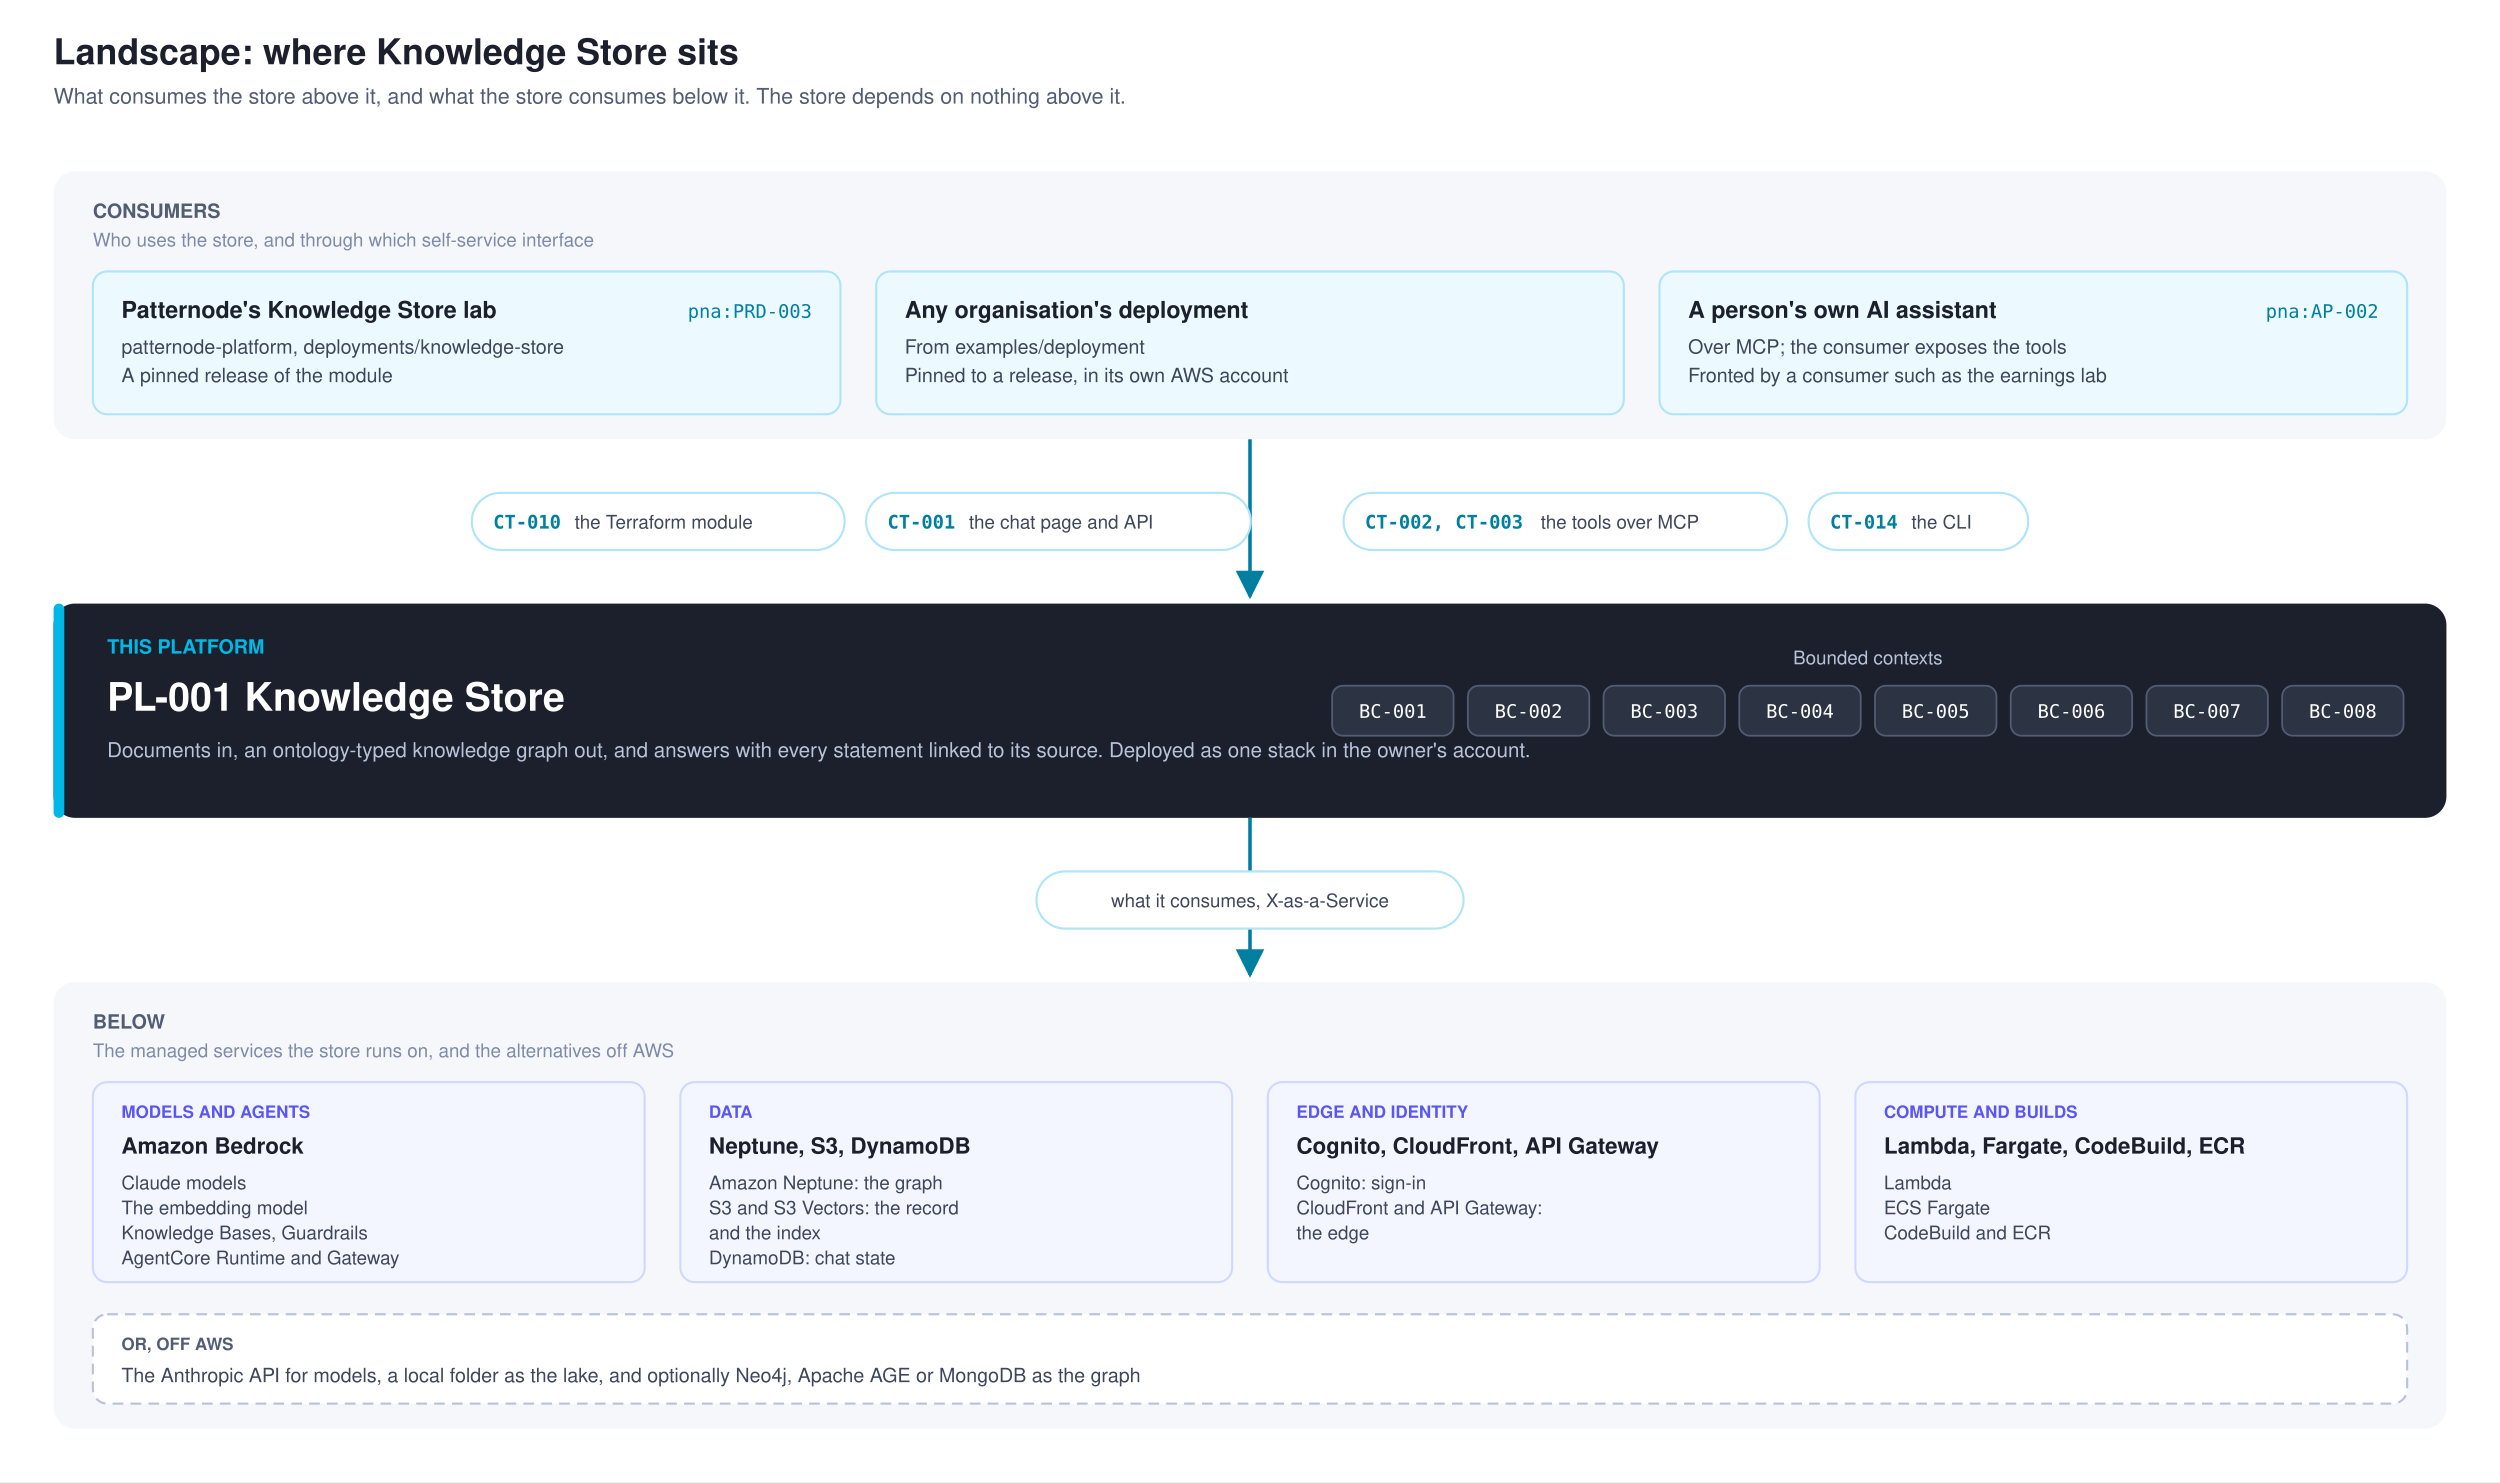
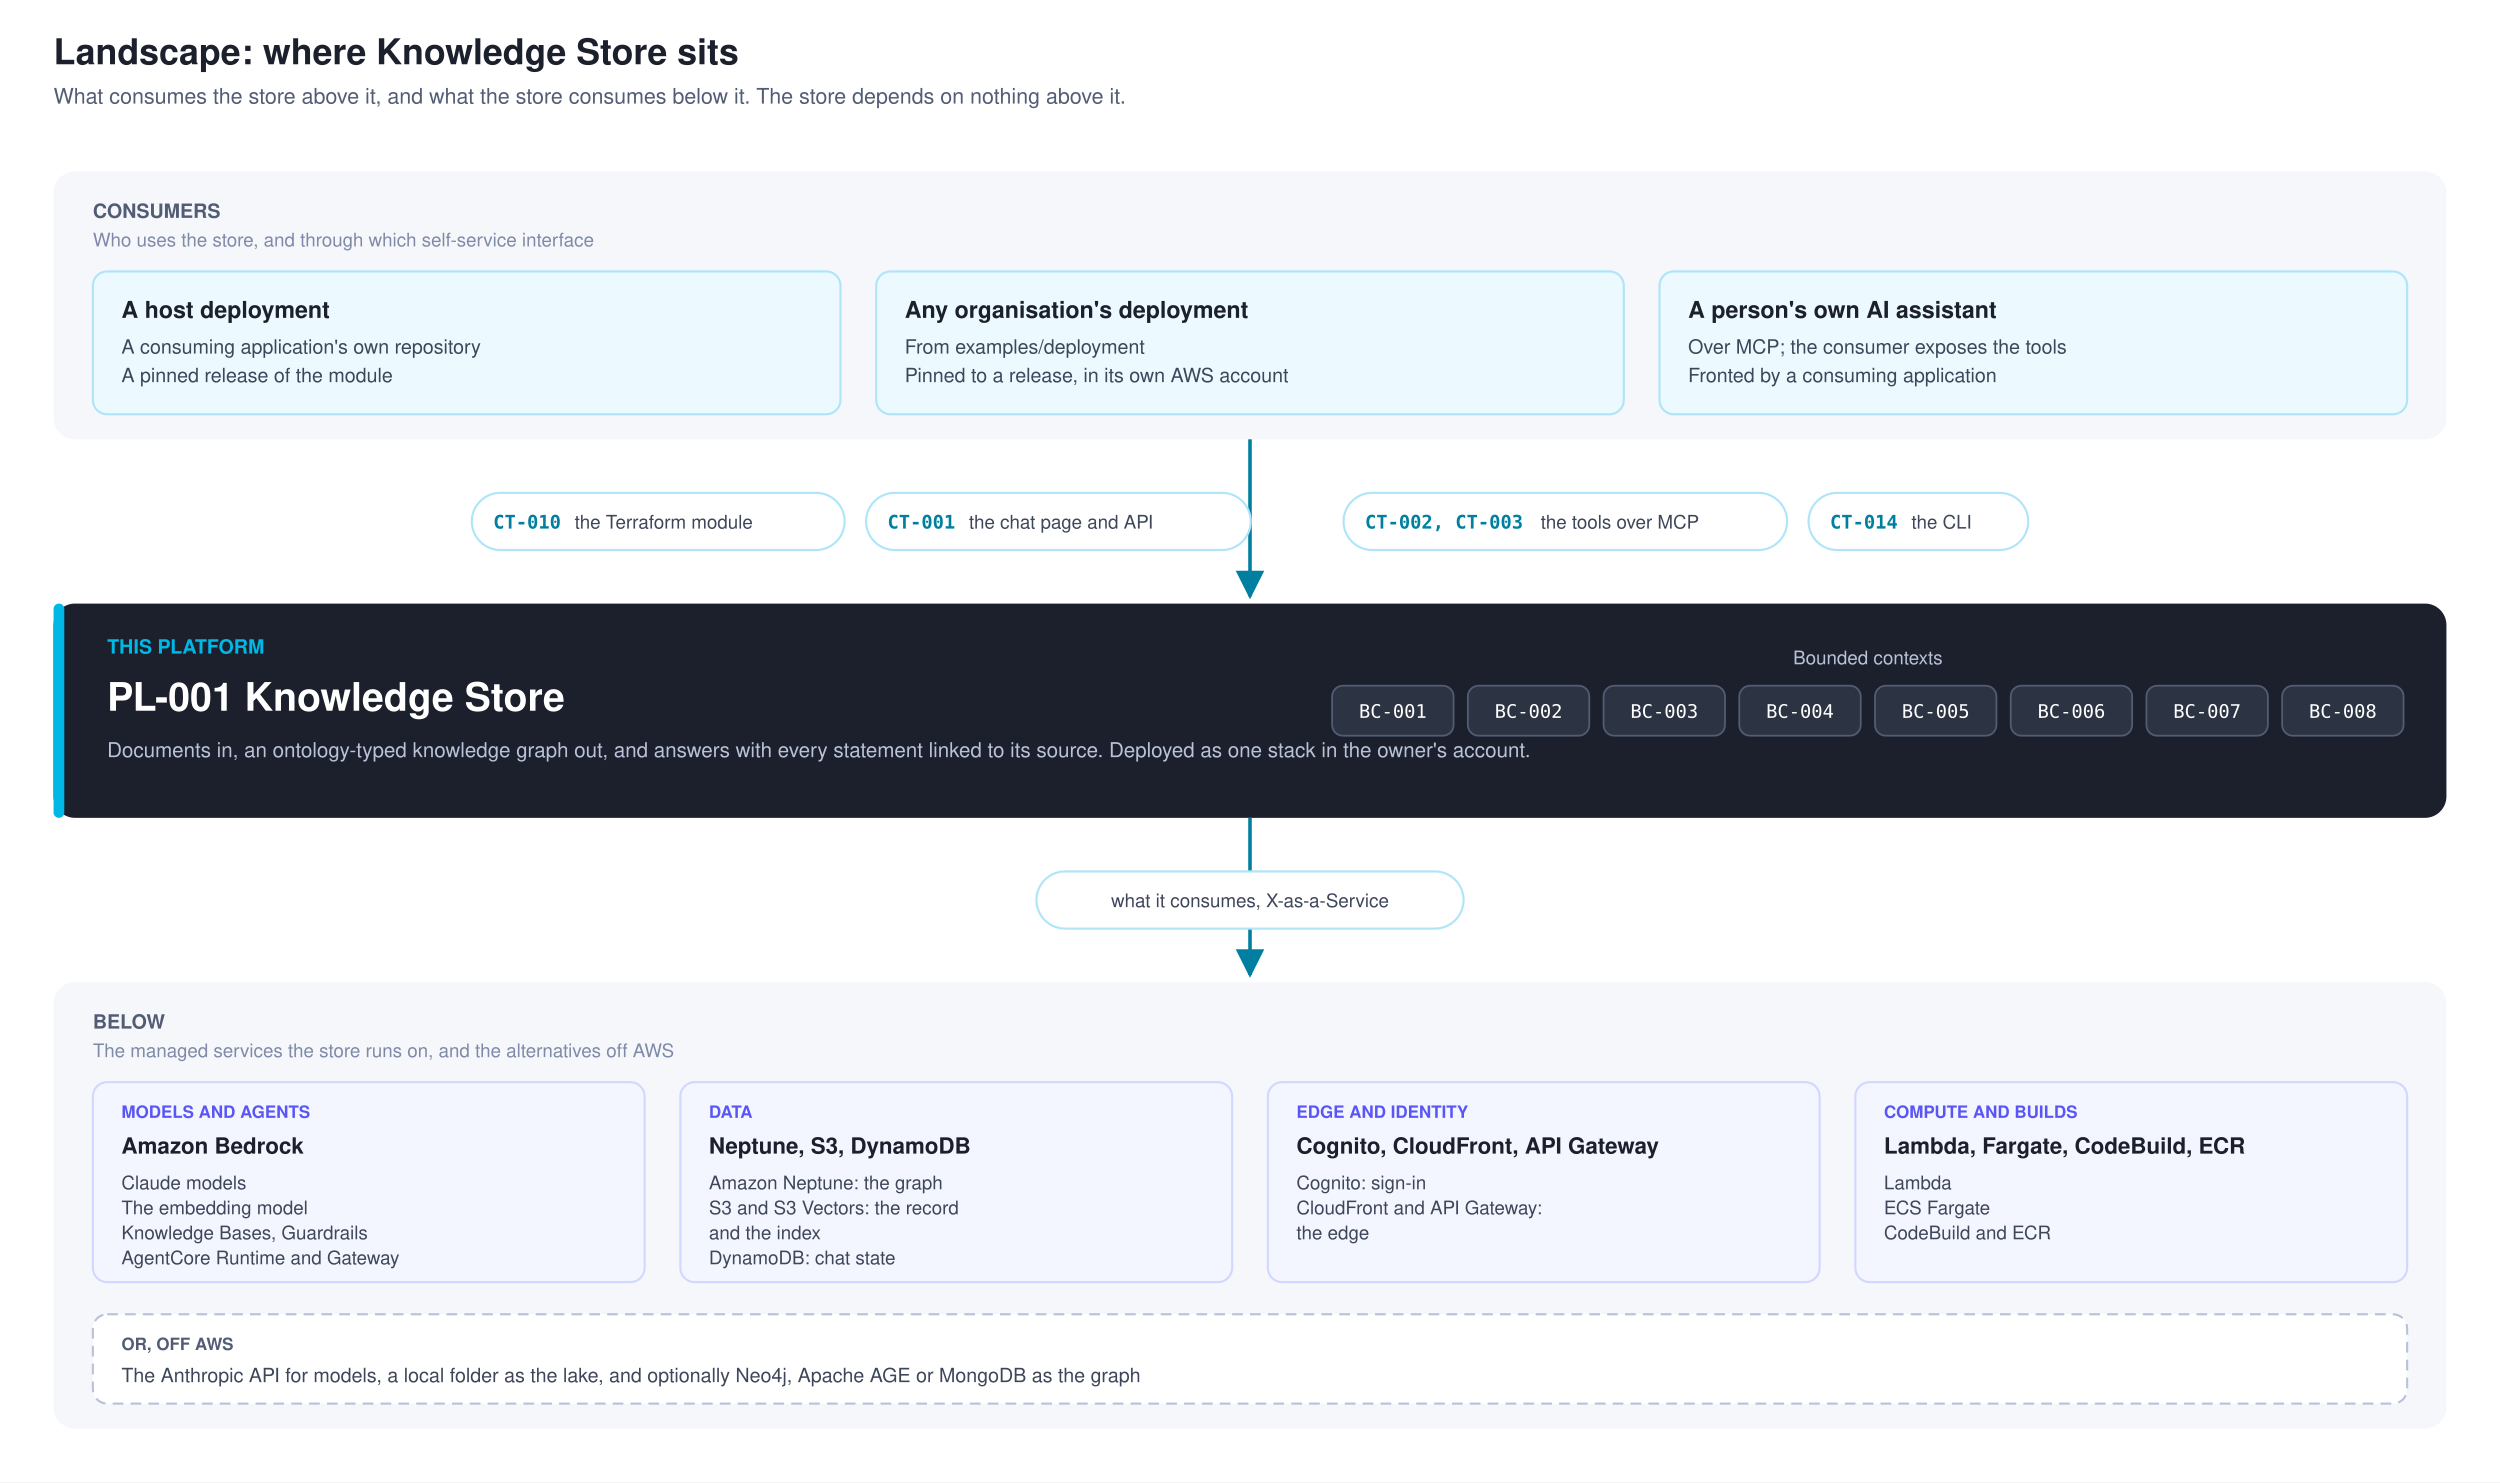
<svg xmlns="http://www.w3.org/2000/svg" viewBox="0 0 1400 830" width="1400" height="830" font-family="IBM Plex Sans, Segoe UI, Helvetica, Arial, sans-serif" role="img" aria-labelledby="t d">
  <defs>
    <marker id="arr" viewBox="0 0 10 10" refX="9" refY="5" markerWidth="8" markerHeight="8" orient="auto-start-reverse">
      <path d="M0,0 L10,5 L0,10 z" fill="#007fa0" />
    </marker>
  </defs>
  <rect width="1400" height="830" fill="#ffffff" />
  <text x="30" y="36" font-size="20" font-weight="bold" fill="#1b202c" text-anchor="start">Landscape: where Knowledge Store sits</text>
  <text x="30" y="58" font-size="12" font-weight="normal" fill="#525c74" text-anchor="start">What consumes the store above it, and what the store consumes below it. The store depends on nothing above it.</text>
  <rect x="30" y="96" width="1340" height="150" rx="12" fill="#f5f7fb" stroke="none" />
  <text x="52" y="122" font-size="11" font-weight="bold" fill="#525c74" text-anchor="start">CONSUMERS</text>
  <text x="52" y="138" font-size="10.5" font-weight="normal" fill="#7e8aa7" text-anchor="start">Who uses the store, and through which self-service interface</text>
  <rect x="52" y="152" width="418.667" height="80" rx="8" fill="#ecf9ff" stroke="#afe4f9" stroke-width="1.2" />
-   <text x="68" y="178" font-size="13" font-weight="bold" fill="#1b202c" text-anchor="start">Patternode's Knowledge Store lab</text>
-   <text x="68" y="198" font-size="11" font-weight="normal" fill="#3e465a" text-anchor="start">patternode-platform, deployments/knowledge-store</text>
+   <text x="68" y="178" font-size="13" font-weight="bold" fill="#1b202c" text-anchor="start">A host deployment</text>
+   <text x="68" y="198" font-size="11" font-weight="normal" fill="#3e465a" text-anchor="start">A consuming application's own repository</text>
  <text x="68" y="214" font-size="11" font-weight="normal" fill="#3e465a" text-anchor="start">A pinned release of the module</text>
-   <text x="454.667" y="178" font-size="10.5" font-weight="normal" fill="#007fa0" text-anchor="end" font-family="IBM Plex Mono, Menlo, Consolas, monospace">pna:PRD-003</text>
  <rect x="490.667" y="152" width="418.667" height="80" rx="8" fill="#ecf9ff" stroke="#afe4f9" stroke-width="1.2" />
  <text x="506.667" y="178" font-size="13" font-weight="bold" fill="#1b202c" text-anchor="start">Any organisation's deployment</text>
  <text x="506.667" y="198" font-size="11" font-weight="normal" fill="#3e465a" text-anchor="start">From examples/deployment</text>
  <text x="506.667" y="214" font-size="11" font-weight="normal" fill="#3e465a" text-anchor="start">Pinned to a release, in its own AWS account</text>
  <rect x="929.333" y="152" width="418.667" height="80" rx="8" fill="#ecf9ff" stroke="#afe4f9" stroke-width="1.2" />
  <text x="945.333" y="178" font-size="13" font-weight="bold" fill="#1b202c" text-anchor="start">A person's own AI assistant</text>
  <text x="945.333" y="198" font-size="11" font-weight="normal" fill="#3e465a" text-anchor="start">Over MCP; the consumer exposes the tools</text>
-   <text x="945.333" y="214" font-size="11" font-weight="normal" fill="#3e465a" text-anchor="start">Fronted by a consumer such as the earnings lab</text>
-   <text x="1332" y="178" font-size="10.5" font-weight="normal" fill="#007fa0" text-anchor="end" font-family="IBM Plex Mono, Menlo, Consolas, monospace">pna:AP-002</text>
+   <text x="945.333" y="214" font-size="11" font-weight="normal" fill="#3e465a" text-anchor="start">Fronted by a consuming application</text>
  <line x1="700" y1="246" x2="700" y2="334" stroke="#007fa0" stroke-width="2" marker-end="url(#arr)" />
  <rect x="264.2" y="276" width="208.8" height="32" rx="16" fill="#ffffff" stroke="#afe4f9" stroke-width="1.2" />
  <text x="276.2" y="296" font-size="10.5" font-weight="bold" fill="#007fa0" text-anchor="start" font-family="IBM Plex Mono, Menlo, Consolas, monospace">CT-010</text>
  <text x="321.8" y="296" font-size="10.5" font-weight="normal" fill="#3e465a" text-anchor="start">the Terraform module</text>
  <rect x="485" y="276" width="215.4" height="32" rx="16" fill="#ffffff" stroke="#afe4f9" stroke-width="1.2" />
  <text x="497" y="296" font-size="10.5" font-weight="bold" fill="#007fa0" text-anchor="start" font-family="IBM Plex Mono, Menlo, Consolas, monospace">CT-001</text>
  <text x="542.6" y="296" font-size="10.5" font-weight="normal" fill="#3e465a" text-anchor="start">the chat page and API</text>
  <rect x="752.4" y="276" width="248.4" height="32" rx="16" fill="#ffffff" stroke="#afe4f9" stroke-width="1.2" />
  <text x="764.4" y="296" font-size="10.5" font-weight="bold" fill="#007fa0" text-anchor="start" font-family="IBM Plex Mono, Menlo, Consolas, monospace">CT-002, CT-003</text>
  <text x="862.8" y="296" font-size="10.5" font-weight="normal" fill="#3e465a" text-anchor="start">the tools over MCP</text>
  <rect x="1012.8" y="276" width="123" height="32" rx="16" fill="#ffffff" stroke="#afe4f9" stroke-width="1.2" />
  <text x="1024.8" y="296" font-size="10.5" font-weight="bold" fill="#007fa0" text-anchor="start" font-family="IBM Plex Mono, Menlo, Consolas, monospace">CT-014</text>
  <text x="1070.4" y="296" font-size="10.5" font-weight="normal" fill="#3e465a" text-anchor="start">the CLI</text>
  <rect x="30" y="338" width="1340" height="120" rx="12" fill="#1b202c" />
  <rect x="30" y="338" width="6" height="120" rx="3" fill="#00b8e6" />
  <text x="60" y="366" font-size="11" font-weight="bold" fill="#00b8e6" text-anchor="start">THIS PLATFORM</text>
  <text x="60" y="398" font-size="22" font-weight="bold" fill="#ffffff" text-anchor="start">PL-001 Knowledge Store</text>
  <text x="60" y="424" font-size="11.5" font-weight="normal" fill="#b9c2d8" text-anchor="start">Documents in, an ontology-typed knowledge graph out, and answers with every statement linked to its source. Deployed as one stack in the owner's account.</text>
  <text x="1046" y="372" font-size="10.5" font-weight="normal" fill="#b9c2d8" text-anchor="middle">Bounded contexts</text>
  <rect x="746" y="384" width="68" height="28" rx="6" fill="#2c3342" stroke="#525c74" stroke-width="1" />
  <text x="780" y="402" font-size="10.5" font-weight="normal" fill="#ffffff" text-anchor="middle" font-family="IBM Plex Mono, Menlo, Consolas, monospace">BC-001</text>
  <rect x="822" y="384" width="68" height="28" rx="6" fill="#2c3342" stroke="#525c74" stroke-width="1" />
  <text x="856" y="402" font-size="10.5" font-weight="normal" fill="#ffffff" text-anchor="middle" font-family="IBM Plex Mono, Menlo, Consolas, monospace">BC-002</text>
  <rect x="898" y="384" width="68" height="28" rx="6" fill="#2c3342" stroke="#525c74" stroke-width="1" />
  <text x="932" y="402" font-size="10.5" font-weight="normal" fill="#ffffff" text-anchor="middle" font-family="IBM Plex Mono, Menlo, Consolas, monospace">BC-003</text>
  <rect x="974" y="384" width="68" height="28" rx="6" fill="#2c3342" stroke="#525c74" stroke-width="1" />
  <text x="1008" y="402" font-size="10.5" font-weight="normal" fill="#ffffff" text-anchor="middle" font-family="IBM Plex Mono, Menlo, Consolas, monospace">BC-004</text>
  <rect x="1050" y="384" width="68" height="28" rx="6" fill="#2c3342" stroke="#525c74" stroke-width="1" />
  <text x="1084" y="402" font-size="10.5" font-weight="normal" fill="#ffffff" text-anchor="middle" font-family="IBM Plex Mono, Menlo, Consolas, monospace">BC-005</text>
  <rect x="1126" y="384" width="68" height="28" rx="6" fill="#2c3342" stroke="#525c74" stroke-width="1" />
  <text x="1160" y="402" font-size="10.5" font-weight="normal" fill="#ffffff" text-anchor="middle" font-family="IBM Plex Mono, Menlo, Consolas, monospace">BC-006</text>
  <rect x="1202" y="384" width="68" height="28" rx="6" fill="#2c3342" stroke="#525c74" stroke-width="1" />
  <text x="1236" y="402" font-size="10.5" font-weight="normal" fill="#ffffff" text-anchor="middle" font-family="IBM Plex Mono, Menlo, Consolas, monospace">BC-007</text>
  <rect x="1278" y="384" width="68" height="28" rx="6" fill="#2c3342" stroke="#525c74" stroke-width="1" />
  <text x="1312" y="402" font-size="10.5" font-weight="normal" fill="#ffffff" text-anchor="middle" font-family="IBM Plex Mono, Menlo, Consolas, monospace">BC-008</text>
  <line x1="700" y1="458" x2="700" y2="546" stroke="#007fa0" stroke-width="2" marker-end="url(#arr)" />
  <rect x="580.4" y="488" width="239.2" height="32" rx="16" fill="#ffffff" stroke="#afe4f9" stroke-width="1.2" />
  <text x="700" y="508" font-size="10.5" font-weight="normal" fill="#3e465a" text-anchor="middle">what it consumes, X-as-a-Service</text>
  <rect x="30" y="550" width="1340" height="250" rx="12" fill="#f5f7fb" stroke="none" />
  <text x="52" y="576" font-size="11" font-weight="bold" fill="#525c74" text-anchor="start">BELOW</text>
  <text x="52" y="592" font-size="10.5" font-weight="normal" fill="#7e8aa7" text-anchor="start">The managed services the store runs on, and the alternatives off AWS</text>
  <rect x="52" y="606" width="309" height="112" rx="8" fill="#f4f6ff" stroke="#d1d8ff" stroke-width="1.2" />
  <text x="68" y="626" font-size="9.5" font-weight="bold" fill="#5a56f5" text-anchor="start">MODELS AND AGENTS</text>
  <text x="68" y="646" font-size="12.5" font-weight="bold" fill="#1b202c" text-anchor="start">Amazon Bedrock</text>
  <text x="68" y="666" font-size="10.5" font-weight="normal" fill="#3e465a" text-anchor="start">Claude models</text>
  <text x="68" y="680" font-size="10.5" font-weight="normal" fill="#3e465a" text-anchor="start">The embedding model</text>
  <text x="68" y="694" font-size="10.5" font-weight="normal" fill="#3e465a" text-anchor="start">Knowledge Bases, Guardrails</text>
  <text x="68" y="708" font-size="10.5" font-weight="normal" fill="#3e465a" text-anchor="start">AgentCore Runtime and Gateway</text>
  <rect x="381" y="606" width="309" height="112" rx="8" fill="#f4f6ff" stroke="#d1d8ff" stroke-width="1.2" />
  <text x="397" y="626" font-size="9.5" font-weight="bold" fill="#5a56f5" text-anchor="start">DATA</text>
  <text x="397" y="646" font-size="12.5" font-weight="bold" fill="#1b202c" text-anchor="start">Neptune, S3, DynamoDB</text>
  <text x="397" y="666" font-size="10.5" font-weight="normal" fill="#3e465a" text-anchor="start">Amazon Neptune: the graph</text>
  <text x="397" y="680" font-size="10.5" font-weight="normal" fill="#3e465a" text-anchor="start">S3 and S3 Vectors: the record</text>
  <text x="397" y="694" font-size="10.5" font-weight="normal" fill="#3e465a" text-anchor="start">and the index</text>
  <text x="397" y="708" font-size="10.5" font-weight="normal" fill="#3e465a" text-anchor="start">DynamoDB: chat state</text>
  <rect x="710" y="606" width="309" height="112" rx="8" fill="#f4f6ff" stroke="#d1d8ff" stroke-width="1.2" />
  <text x="726" y="626" font-size="9.5" font-weight="bold" fill="#5a56f5" text-anchor="start">EDGE AND IDENTITY</text>
  <text x="726" y="646" font-size="12.5" font-weight="bold" fill="#1b202c" text-anchor="start">Cognito, CloudFront, API Gateway</text>
  <text x="726" y="666" font-size="10.5" font-weight="normal" fill="#3e465a" text-anchor="start">Cognito: sign-in</text>
  <text x="726" y="680" font-size="10.5" font-weight="normal" fill="#3e465a" text-anchor="start">CloudFront and API Gateway:</text>
  <text x="726" y="694" font-size="10.5" font-weight="normal" fill="#3e465a" text-anchor="start">the edge</text>
  <rect x="1039" y="606" width="309" height="112" rx="8" fill="#f4f6ff" stroke="#d1d8ff" stroke-width="1.2" />
  <text x="1055" y="626" font-size="9.5" font-weight="bold" fill="#5a56f5" text-anchor="start">COMPUTE AND BUILDS</text>
  <text x="1055" y="646" font-size="12.5" font-weight="bold" fill="#1b202c" text-anchor="start">Lambda, Fargate, CodeBuild, ECR</text>
  <text x="1055" y="666" font-size="10.5" font-weight="normal" fill="#3e465a" text-anchor="start">Lambda</text>
  <text x="1055" y="680" font-size="10.5" font-weight="normal" fill="#3e465a" text-anchor="start">ECS Fargate</text>
  <text x="1055" y="694" font-size="10.5" font-weight="normal" fill="#3e465a" text-anchor="start">CodeBuild and ECR</text>
  <rect x="52" y="736" width="1296" height="50" rx="8" fill="#ffffff" stroke="#b9c2d8" stroke-width="1.2" stroke-dasharray="6 4" />
  <text x="68" y="756" font-size="9.5" font-weight="bold" fill="#525c74" text-anchor="start">OR, OFF AWS</text>
  <text x="68" y="774" font-size="11" font-weight="normal" fill="#3e465a" text-anchor="start">The Anthropic API for models, a local folder as the lake, and optionally Neo4j, Apache AGE or MongoDB as the graph</text>
</svg>
